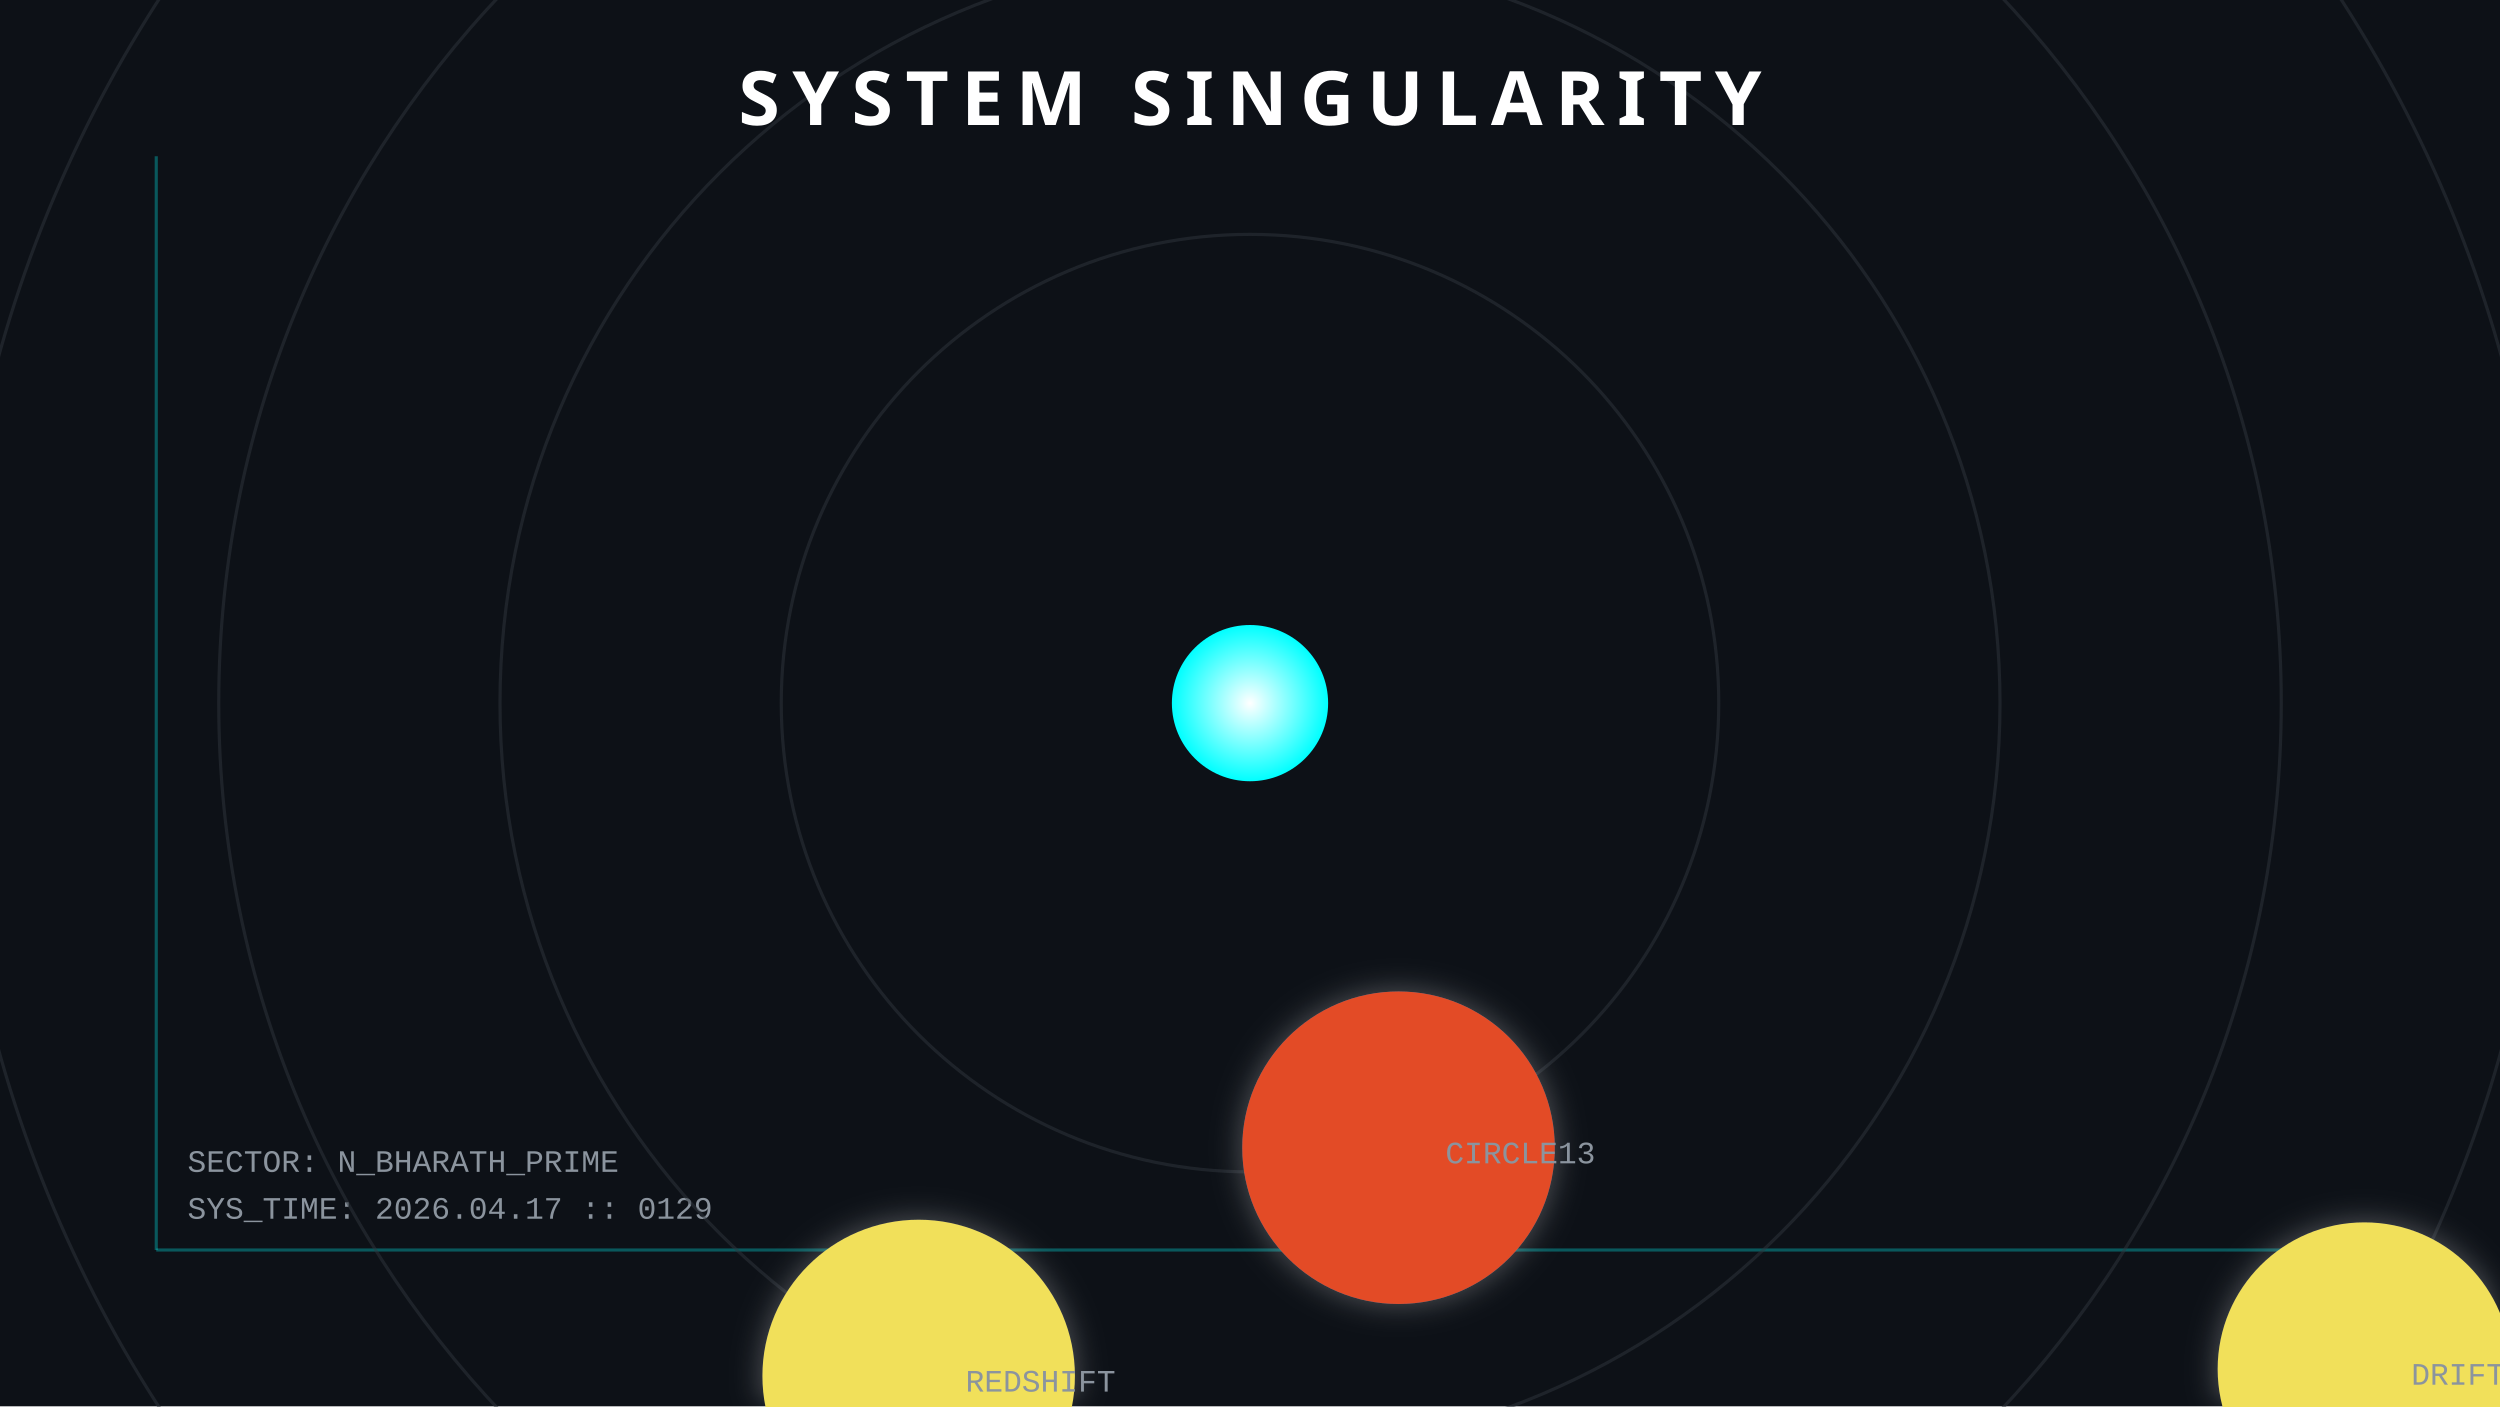
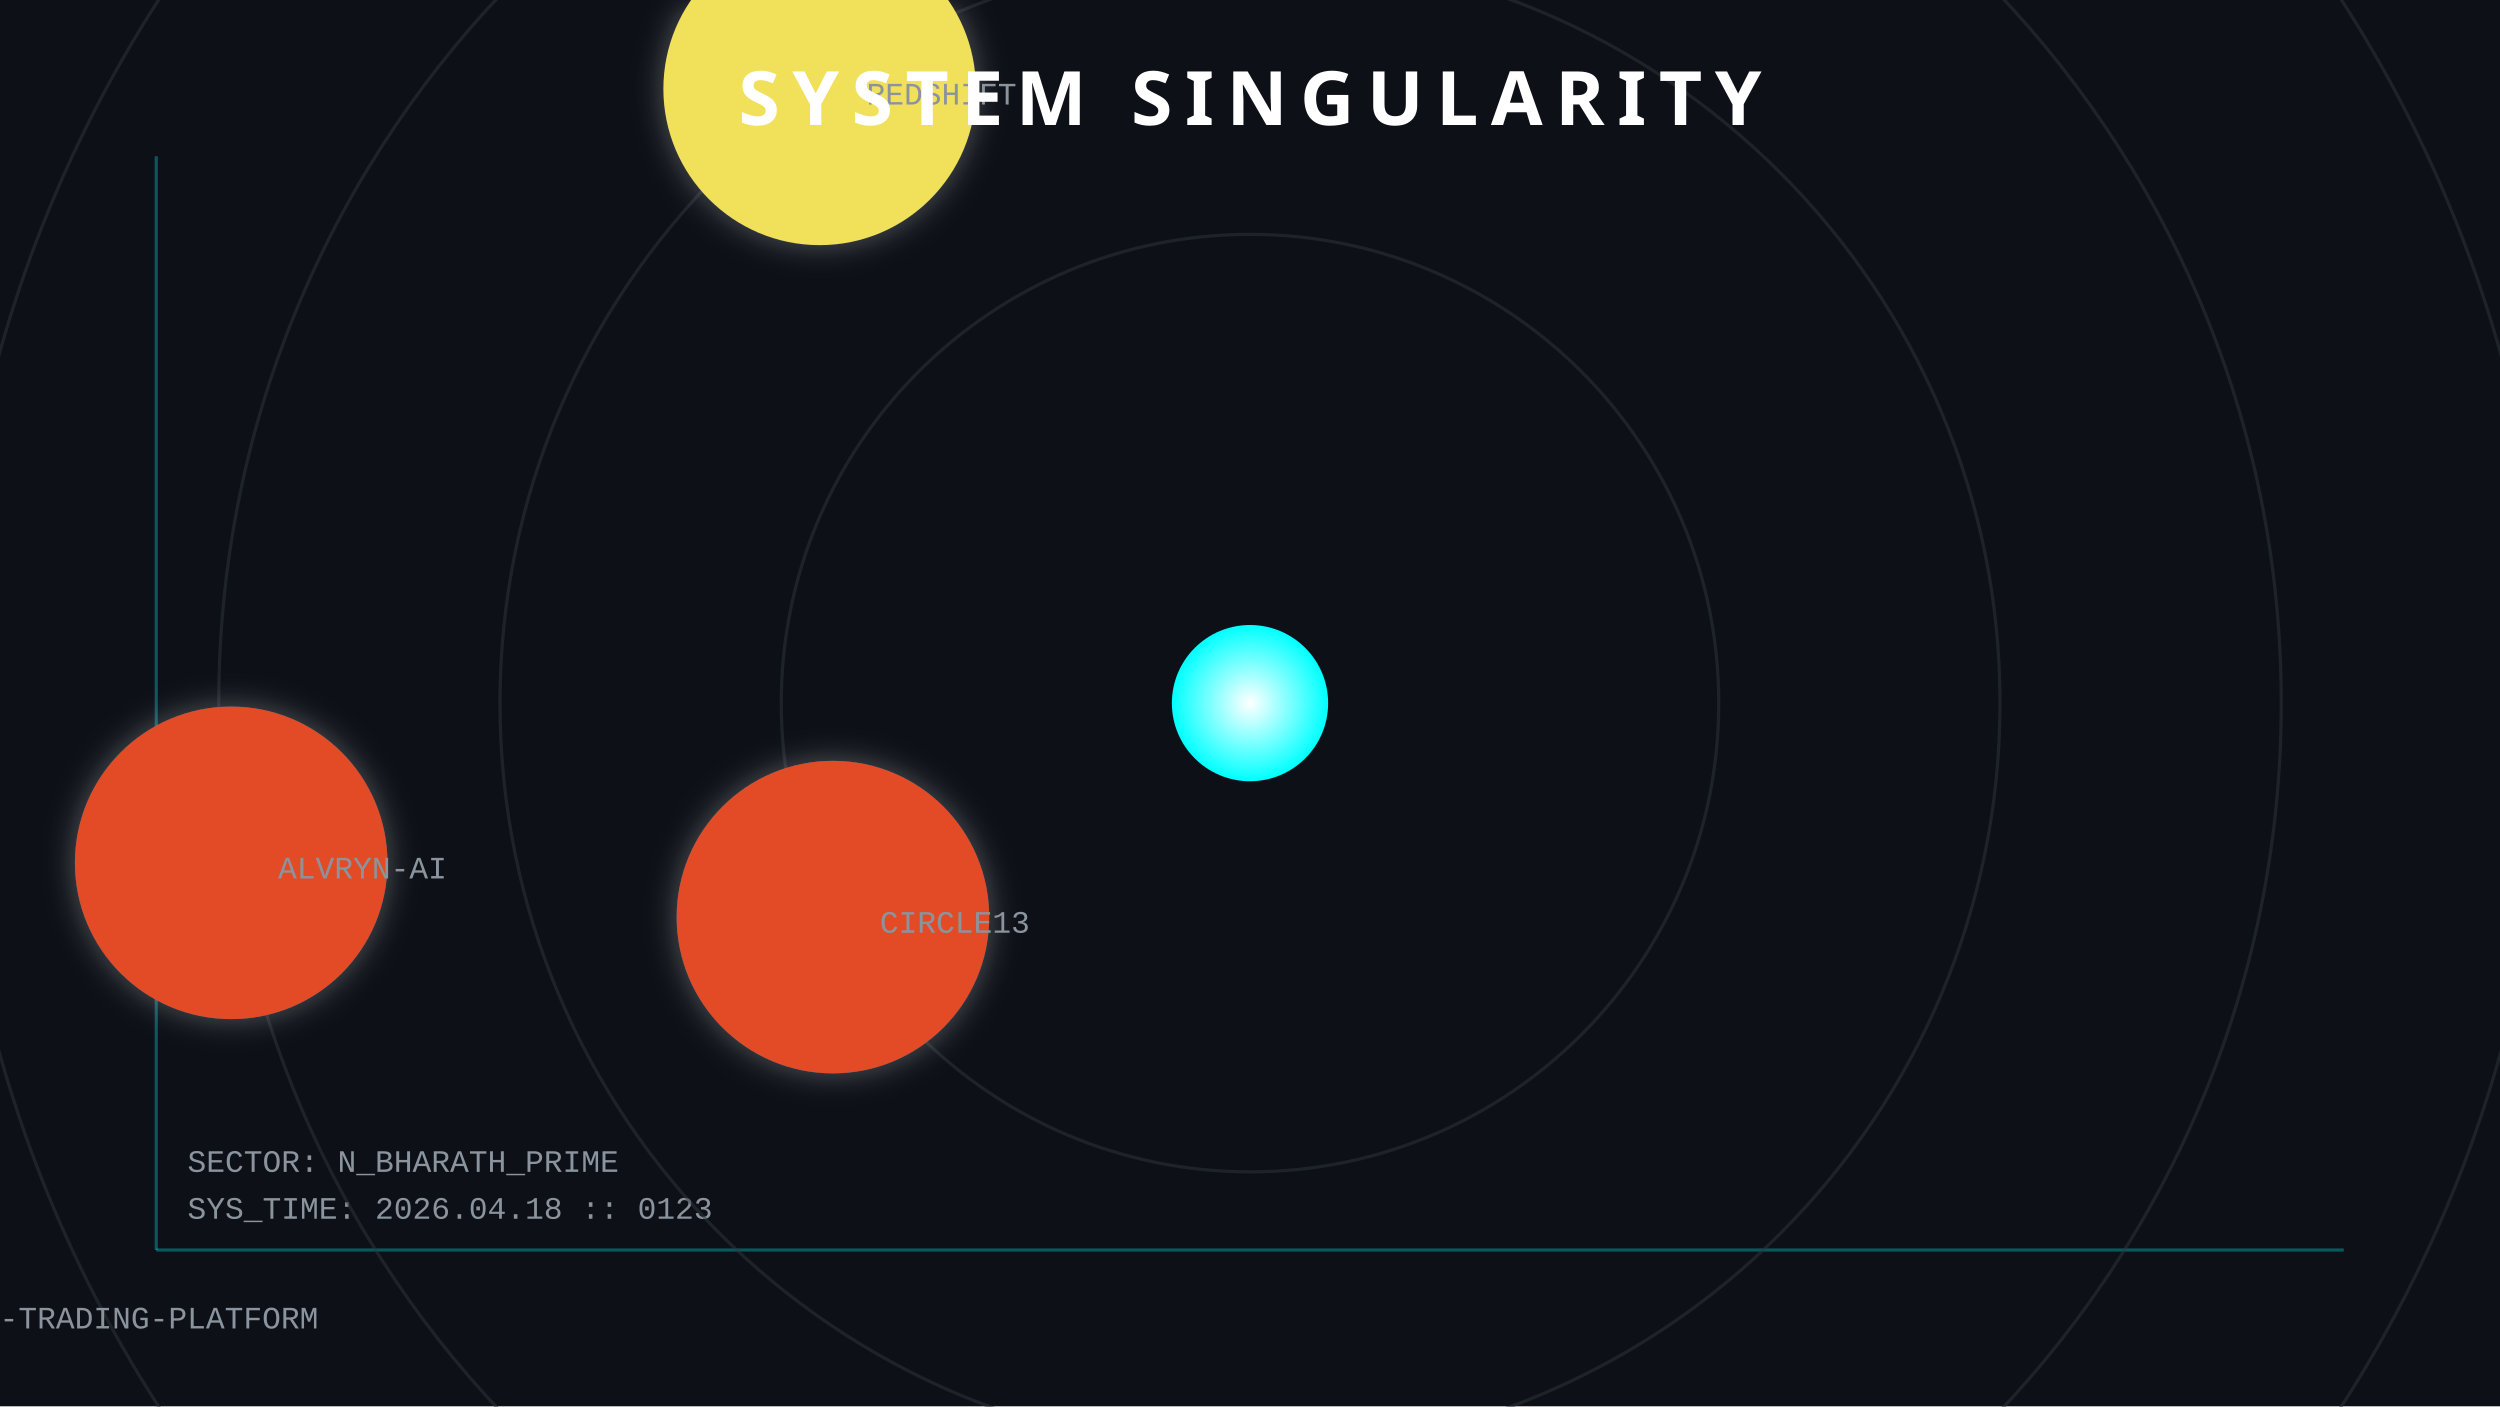
<svg xmlns="http://www.w3.org/2000/svg" width="800" height="450">
  <style>
        .orbit { fill: none; stroke: #30363d; stroke-width: 1; opacity: 0.5; }
        .planet { filter: drop-shadow(0 0 5px rgba(255,255,255,0.3)); }
        .text { font-family: 'Courier New', monospace; fill: #8b949e; font-size: 10px; }
        .title { font-family: sans-serif; fill: white; font-weight: bold; font-size: 24px; letter-spacing: 4px; }
        .hud-line { stroke: #00ffff; stroke-width: 1; opacity: 0.3; }
        
        /* ANIMATIONS */
        @keyframes pulse { 0% { r: 25; opacity: 0.8; } 50% { r: 30; opacity: 0.4; } 100% { r: 25; opacity: 0.8; } }
        .sun { animation: pulse 4s infinite; }
    </style>
  <rect width="100%" height="100%" fill="#0d1117" />
  <line x1="50" y1="50" x2="50" y2="400" class="hud-line" />
  <line x1="50" y1="400" x2="750" y2="400" class="hud-line" />
-   <text x="60" y="390" class="text">SYS_TIME: 2026.04.17 :: 0129</text>
+   <text x="60" y="390" class="text">SYS_TIME: 2026.04.18 :: 0123</text>
  <text x="60" y="375" class="text">SECTOR: N_BHARATH_PRIME</text>
  <circle cx="400" cy="225" r="25" fill="url(#grad1)" class="sun" />
  <defs>
    <radialGradient id="grad1" cx="50%" cy="50%" r="50%" fx="50%" fy="50%">
      <stop offset="0%" style="stop-color:white;stop-opacity:1" />
      <stop offset="100%" style="stop-color:#00ffff;stop-opacity:1" />
    </radialGradient>
  </defs>
  <circle cx="400" cy="225" r="150.0" class="orbit" />
-   <circle cx="447.525" cy="367.272" r="50" fill="#e34c26" class="planet" />
-   <text x="462.525" y="372.272" class="text" fill="white">CIRCLE13</text>
+   <circle cx="266.541" cy="293.474" r="50" fill="#e34c26" class="planet" />
+   <text x="281.541" y="298.474" class="text" fill="white">CIRCLE13</text>
  <circle cx="400" cy="225" r="240.0" class="orbit" />
-   <circle cx="293.972" cy="440.309" r="50" fill="#f1e05a" class="planet" />
-   <text x="308.972" y="445.309" class="text" fill="white">REDSHIFT</text>
+   <circle cx="262.284" cy="28.444" r="50" fill="#f1e05a" class="planet" />
+   <text x="277.284" y="33.444" class="text" fill="white">REDSHIFT</text>
  <circle cx="400" cy="225" r="330.0" class="orbit" />
-   <circle cx="251.837" cy="-69.869" r="50" fill="#e34c26" class="planet" />
-   <text x="266.837" y="-64.869" class="text" fill="white">ALVRYN-AI</text>
+   <circle cx="73.982" cy="276.111" r="50" fill="#e34c26" class="planet" />
+   <text x="88.982" y="281.111" class="text" fill="white">ALVRYN-AI</text>
  <circle cx="400" cy="225" r="415.422" class="orbit" />
-   <circle cx="756.598" cy="438.105" r="46.948" fill="#f1e05a" class="planet" />
-   <text x="771.598" y="443.105" class="text" fill="white">DRIFT-CIRCLE13</text>
+   <circle cx="115.556" cy="527.765" r="46.948" fill="#f1e05a" class="planet" />
+   <text x="130.556" y="532.765" class="text" fill="white">DRIFT-CIRCLE13</text>
  <circle cx="400" cy="225" r="461.81" class="orbit" />
-   <circle cx="843.988" cy="352.055" r="20.925" fill="#2b7489" class="planet" />
-   <text x="858.988" y="357.055" class="text" fill="white">DSATM-EXAM-SYSTEM-</text>
-   <circle cx="400" cy="225" r="504.88" class="orbit" />
-   <circle cx="-46.152" cy="-11.331" r="18.714" fill="#8b949e" class="planet" />
-   <text x="-31.152" y="-6.331" class="text" fill="white">NBHARATH1306</text>
-   <circle cx="400" cy="225" r="547.113" class="orbit" />
-   <circle cx="820.843" cy="574.605" r="18.155" fill="#e34c26" class="planet" />
-   <text x="835.843" y="579.605" class="text" fill="white">WEBSITE-EQUDATOR-TRADING-PLATFORM</text>
-   <circle cx="400" cy="225" r="577.945" class="orbit" />
-   <circle cx="286.928" cy="791.777" r="10.555" fill="#8b949e" class="planet" />
-   <text x="301.928" y="796.777" class="text" fill="white">FLASK</text>
-   <circle cx="400" cy="225" r="608.218" class="orbit" />
-   <circle cx="-145.248" cy="-44.508" r="10.182" fill="#8b949e" class="planet" />
-   <text x="-130.248" y="-39.508" class="text" fill="white">HCF-INTERNSHIP</text>
-   <circle cx="400" cy="225" r="637.087" class="orbit" />
-   <circle cx="180.365" cy="823.031" r="9.246" fill="#8b949e" class="planet" />
+   <circle cx="322.412" cy="-230.245" r="20.925" fill="#2b7489" class="planet" />
+   <text x="337.412" y="-225.245" class="text" fill="white">DSATM-EXAM-SYSTEM-</text>
+   <circle cx="400" cy="225" r="504.882" class="orbit" />
+   <circle cx="-90.154" cy="346.055" r="18.715" fill="#8b949e" class="planet" />
+   <text x="-75.154" y="351.055" class="text" fill="white">NBHARATH1306</text>
+   <circle cx="400" cy="225" r="547.115" class="orbit" />
+   <circle cx="-111.144" cy="420.105" r="18.155" fill="#e34c26" class="planet" />
+   <text x="-96.144" y="425.105" class="text" fill="white">WEBSITE-EQUDATOR-TRADING-PLATFORM</text>
+   <circle cx="400" cy="225" r="577.947" class="orbit" />
+   <circle cx="977.093" cy="193.59" r="10.555" fill="#8b949e" class="planet" />
+   <text x="992.093" y="198.59" class="text" fill="white">FLASK</text>
+   <circle cx="400" cy="225" r="608.22" class="orbit" />
+   <circle cx="165.141" cy="-336.046" r="10.182" fill="#8b949e" class="planet" />
+   <text x="180.141" y="-331.046" class="text" fill="white">HCF-INTERNSHIP</text>
+   <circle cx="400" cy="225" r="637.089" class="orbit" />
+   <circle cx="19.44" cy="-285.937" r="9.246" fill="#8b949e" class="planet" />
  <text x="400" y="40" text-anchor="middle" class="title">SYSTEM SINGULARITY</text>
</svg>
